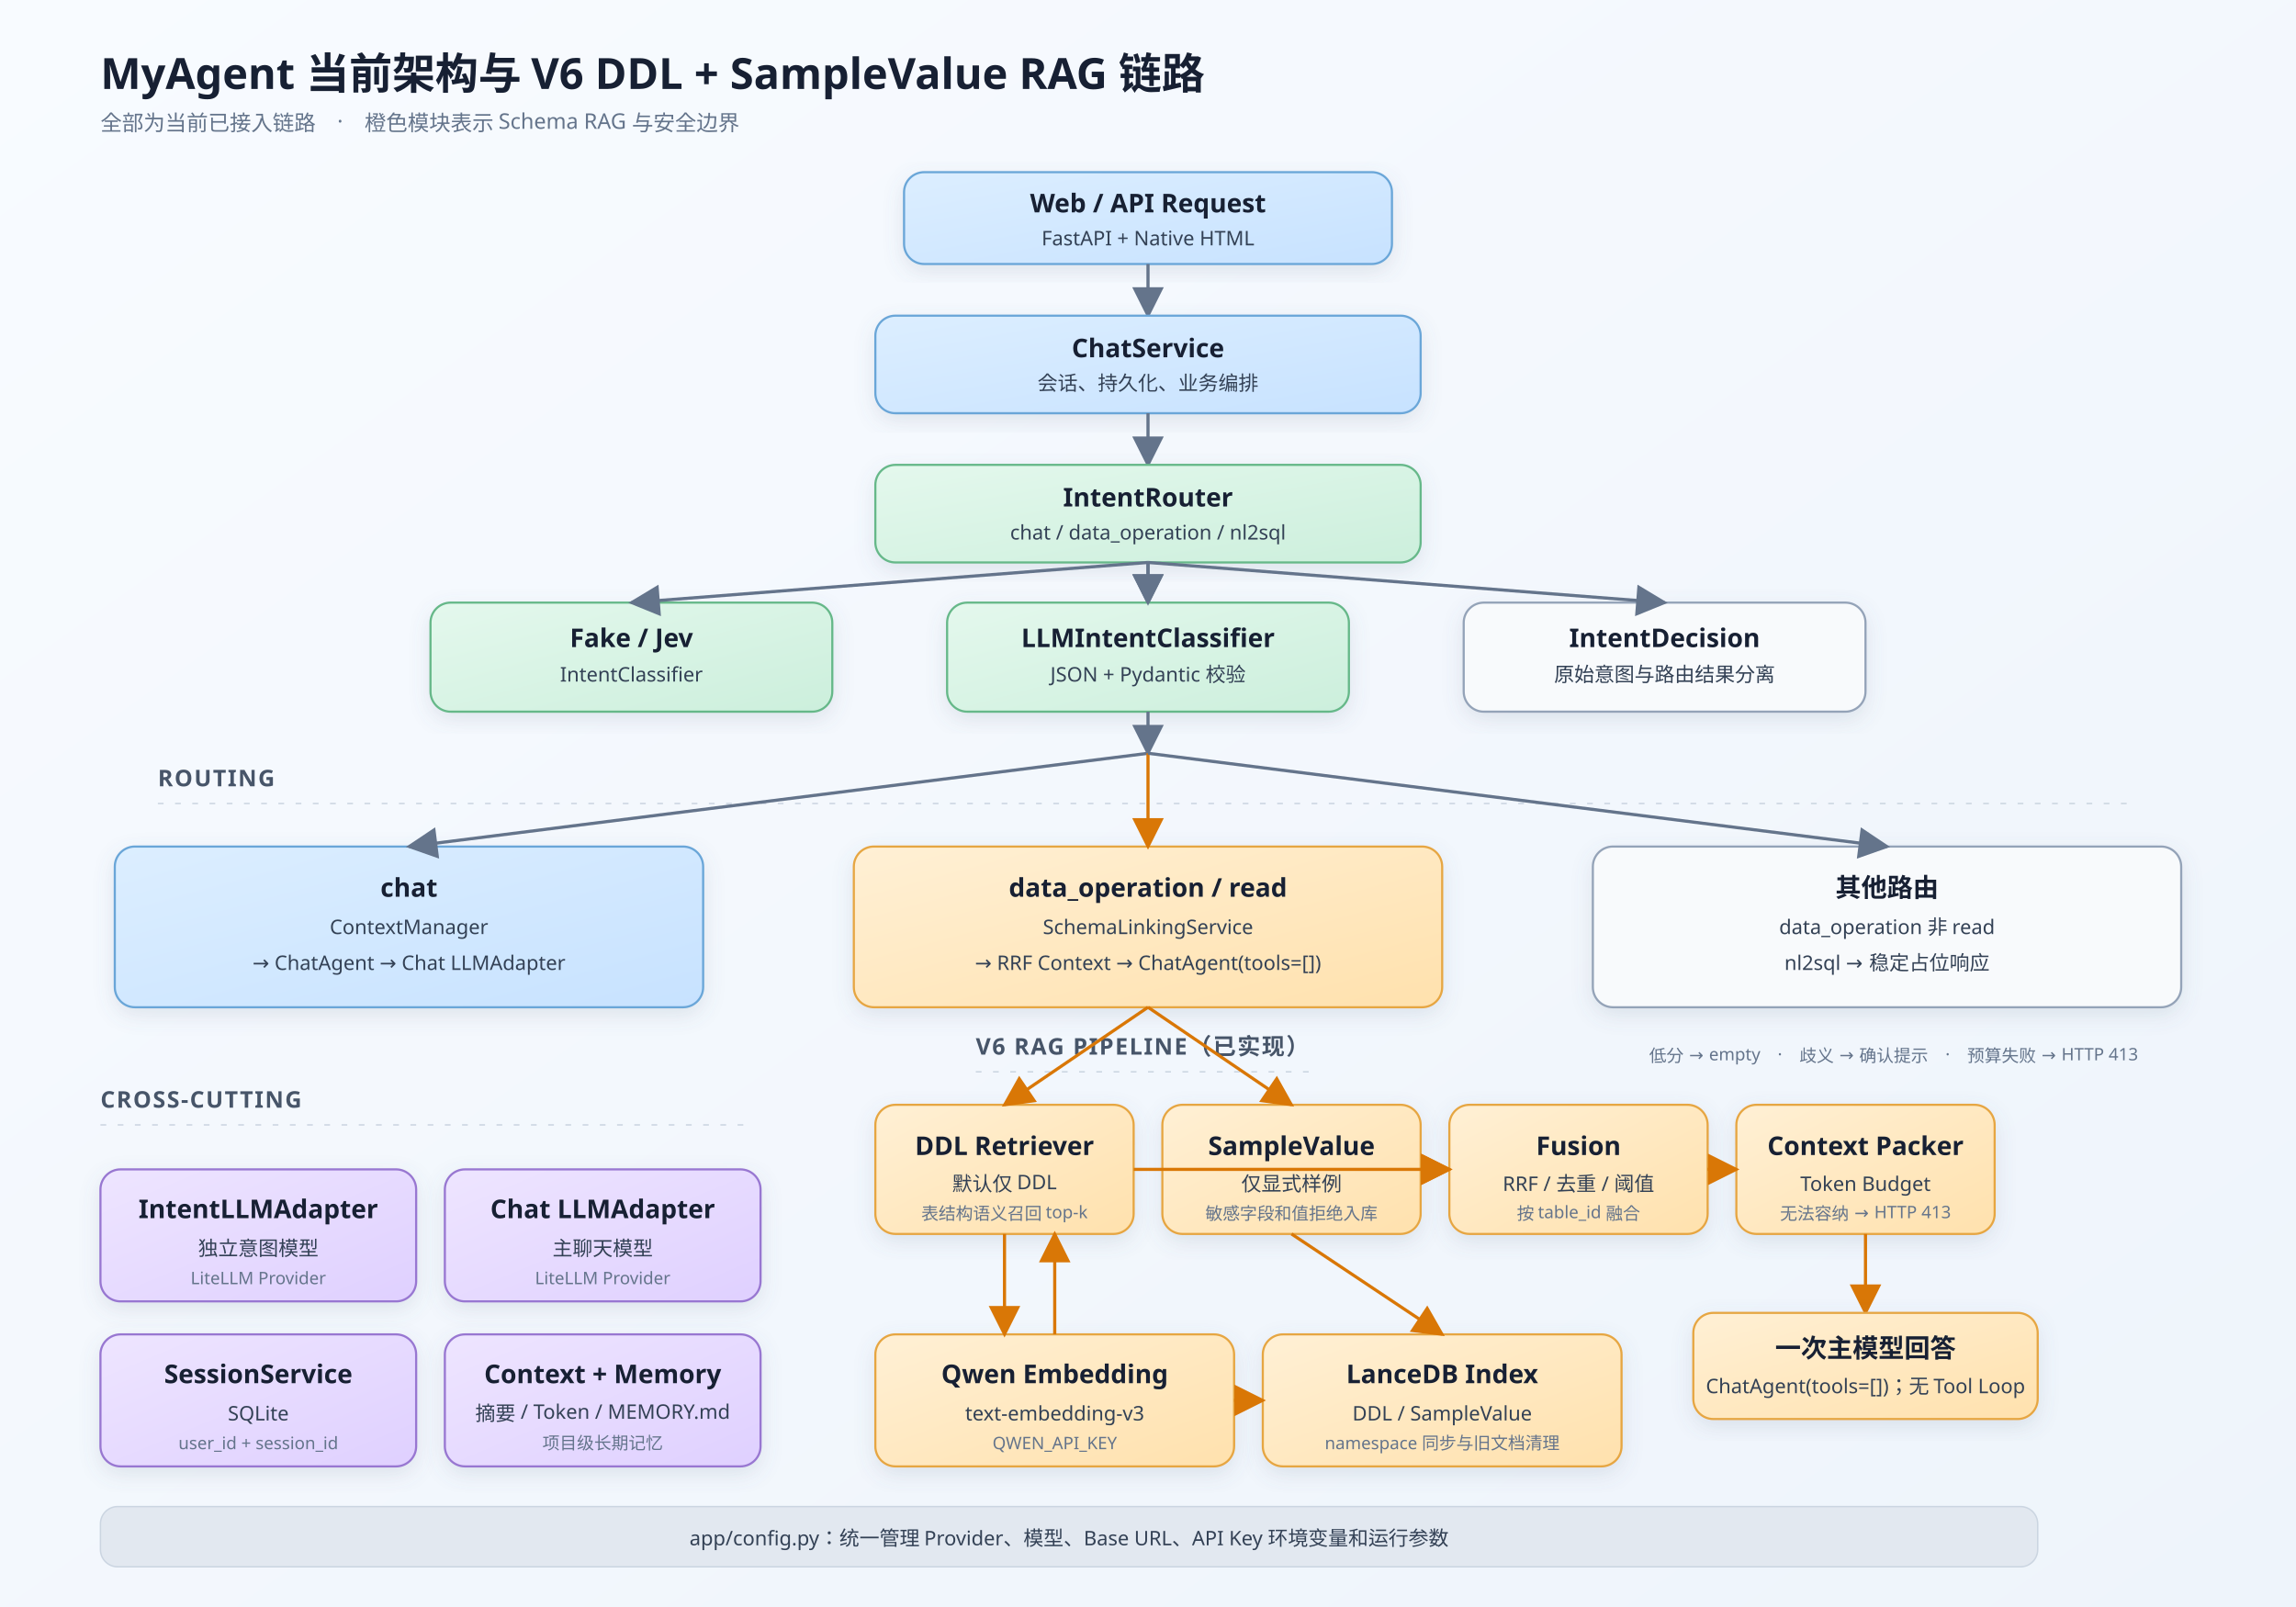
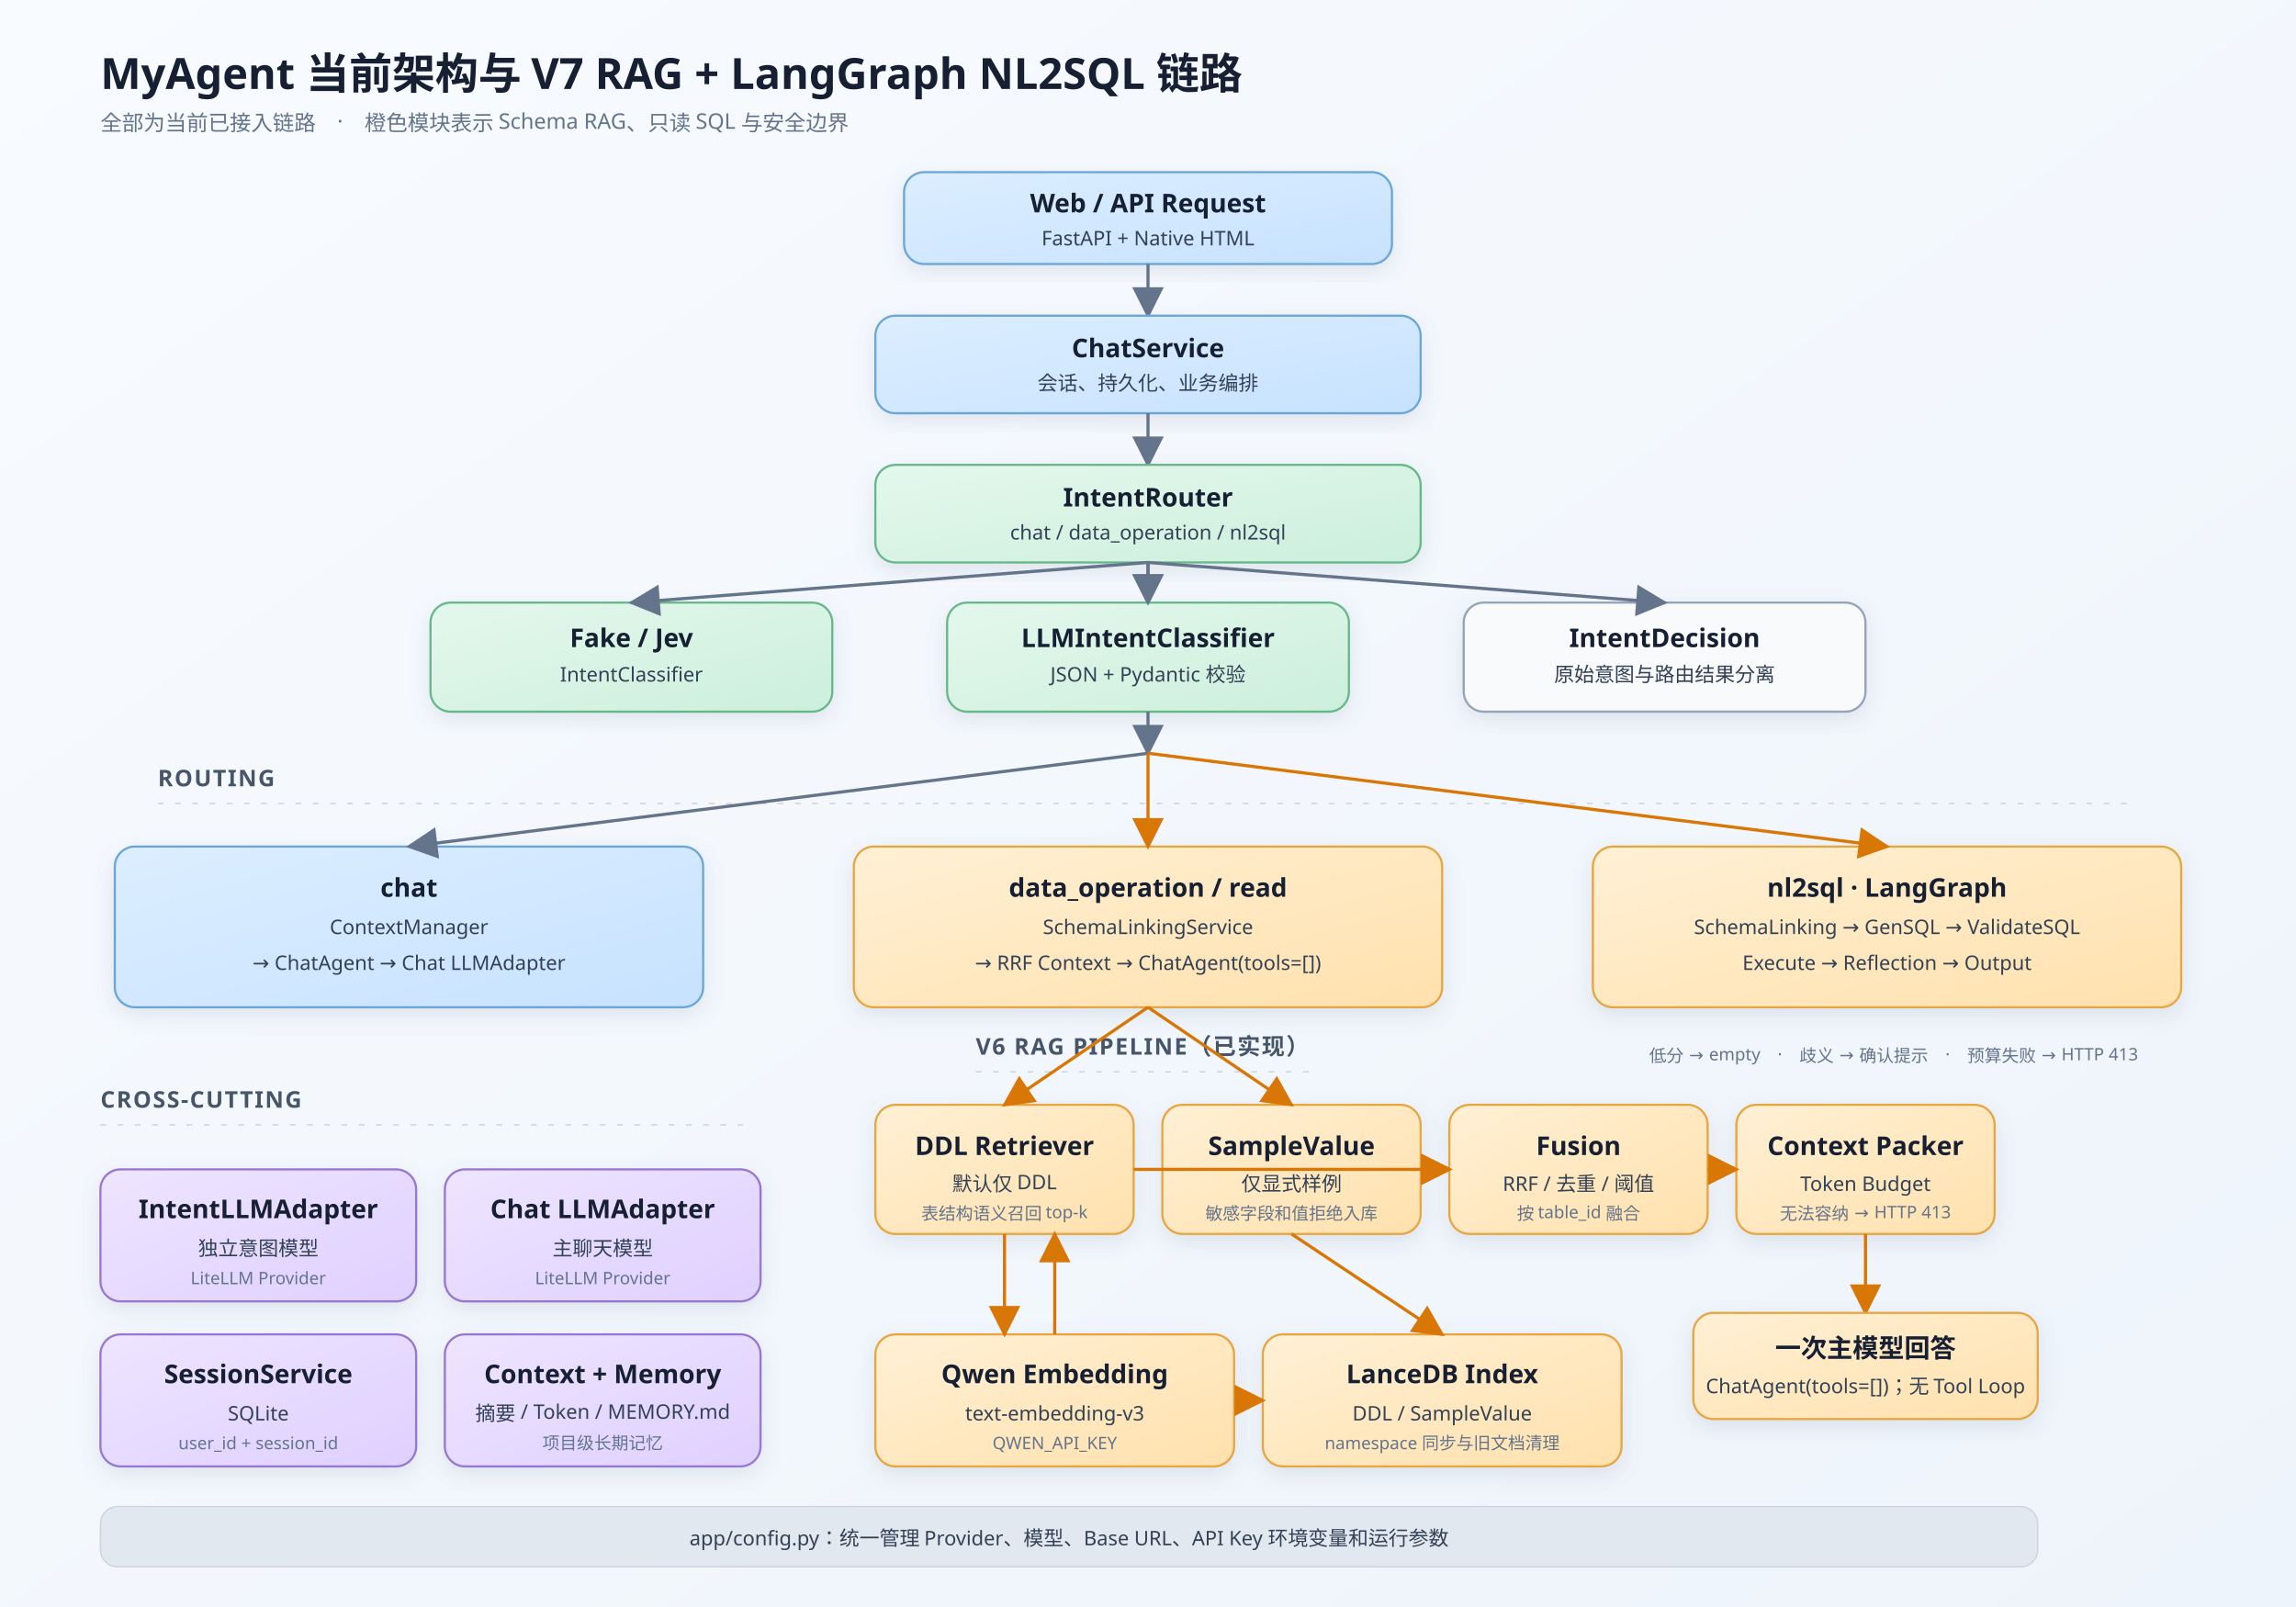
<svg xmlns="http://www.w3.org/2000/svg" width="1600" height="1120" viewBox="0 0 1600 1120" role="img" aria-labelledby="title desc">
  <defs>
    <linearGradient id="background" x1="0" y1="0" x2="1" y2="1">
      <stop offset="0%" stop-color="#f8fbff" />
      <stop offset="100%" stop-color="#eef4fb" />
    </linearGradient>
    <linearGradient id="blue" x1="0" y1="0" x2="1" y2="1">
      <stop offset="0%" stop-color="#dceeff" />
      <stop offset="100%" stop-color="#c7e2ff" />
    </linearGradient>
    <linearGradient id="green" x1="0" y1="0" x2="1" y2="1">
      <stop offset="0%" stop-color="#e4f8ed" />
      <stop offset="100%" stop-color="#ccefdc" />
    </linearGradient>
    <linearGradient id="orange" x1="0" y1="0" x2="1" y2="1">
      <stop offset="0%" stop-color="#fff0d5" />
      <stop offset="100%" stop-color="#ffe1ad" />
    </linearGradient>
    <linearGradient id="purple" x1="0" y1="0" x2="1" y2="1">
      <stop offset="0%" stop-color="#eee5ff" />
      <stop offset="100%" stop-color="#dfd0ff" />
    </linearGradient>
    <filter id="shadow" x="-20%" y="-20%" width="140%" height="140%">
      <feDropShadow dx="0" dy="5" stdDeviation="7" flood-color="#64748b" flood-opacity="0.16" />
    </filter>
    <marker id="arrow" markerWidth="10" markerHeight="10" refX="9" refY="5" orient="auto">
      <path d="M0,0 L10,5 L0,10 Z" fill="#64748b" />
    </marker>
    <marker id="arrowOrange" markerWidth="10" markerHeight="10" refX="9" refY="5" orient="auto">
      <path d="M0,0 L10,5 L0,10 Z" fill="#d97706" />
    </marker>
    <style>
      .title { font: 700 30px "Segoe UI", "Microsoft YaHei", sans-serif; fill: #172033; }
      .subtitle { font: 400 15px "Segoe UI", "Microsoft YaHei", sans-serif; fill: #64748b; }
      .label { font: 700 18px "Segoe UI", "Microsoft YaHei", sans-serif; fill: #172033; }
      .small { font: 400 14px "Segoe UI", "Microsoft YaHei", sans-serif; fill: #334155; }
      .tiny { font: 400 12px "Segoe UI", "Microsoft YaHei", sans-serif; fill: #64748b; }
      .section { font: 700 16px "Segoe UI", "Microsoft YaHei", sans-serif; fill: #475569; letter-spacing: 1px; }
      .box { stroke-width: 1.5; rx: 14; filter: url(#shadow); }
      .current { stroke: #6aa6d8; fill: url(#blue); }
      .intent { stroke: #66b889; fill: url(#green); }
      .planned { stroke: #e6a642; fill: url(#orange); stroke-dasharray: 9 7; }
      .rag { stroke: #e6a642; fill: url(#orange); }
      .storage { stroke: #9877d1; fill: url(#purple); }
      .muted { stroke: #94a3b8; fill: #f8fafc; }
      .line { stroke: #64748b; stroke-width: 2.2; fill: none; marker-end: url(#arrow); }
      .plannedLine { stroke: #d97706; stroke-width: 2.2; fill: none; stroke-dasharray: 9 7; marker-end: url(#arrowOrange); }
      .ragLine { stroke: #d97706; stroke-width: 2.2; fill: none; marker-end: url(#arrowOrange); }
      .divider { stroke: #cbd5e1; stroke-width: 1; stroke-dasharray: 4 8; }
    </style>
  </defs>
  <rect width="1600" height="1120" fill="url(#background)" />
-   <text x="70" y="62" class="title">MyAgent 当前架构与 V6 DDL + SampleValue RAG 链路</text>
-   <text x="70" y="91" class="subtitle">全部为当前已接入链路　·　橙色模块表示 Schema RAG 与安全边界</text>
+   <text x="70" y="62" class="title">MyAgent 当前架构与 V7 RAG + LangGraph NL2SQL 链路</text>
+   <text x="70" y="91" class="subtitle">全部为当前已接入链路　·　橙色模块表示 Schema RAG、只读 SQL 与安全边界</text>
  <rect x="630" y="120" width="340" height="64" class="box current" />
  <text x="800" y="148" text-anchor="middle" class="label">Web / API Request</text>
  <text x="800" y="171" text-anchor="middle" class="small">FastAPI + Native HTML</text>
  <path d="M800 184 L800 220" class="line" />
  <rect x="610" y="220" width="380" height="68" class="box current" />
  <text x="800" y="249" text-anchor="middle" class="label">ChatService</text>
  <text x="800" y="272" text-anchor="middle" class="small">会话、持久化、业务编排</text>
  <path d="M800 288 L800 324" class="line" />
  <rect x="610" y="324" width="380" height="68" class="box intent" />
  <text x="800" y="353" text-anchor="middle" class="label">IntentRouter</text>
  <text x="800" y="376" text-anchor="middle" class="small">chat / data_operation / nl2sql</text>
  <path d="M800 392 L800 420" class="line" />
  <rect x="300" y="420" width="280" height="76" class="box intent" />
  <text x="440" y="451" text-anchor="middle" class="label">Fake / Jev</text>
  <text x="440" y="475" text-anchor="middle" class="small">IntentClassifier</text>
  <rect x="660" y="420" width="280" height="76" class="box intent" />
  <text x="800" y="451" text-anchor="middle" class="label">LLMIntentClassifier</text>
  <text x="800" y="475" text-anchor="middle" class="small">JSON + Pydantic 校验</text>
  <rect x="1020" y="420" width="280" height="76" class="box muted" />
  <text x="1160" y="451" text-anchor="middle" class="label">IntentDecision</text>
  <text x="1160" y="475" text-anchor="middle" class="small">原始意图与路由结果分离</text>
  <path d="M800 392 L440 420" class="line" />
  <path d="M800 392 L800 420" class="line" />
  <path d="M800 392 L1160 420" class="line" />
  <path d="M800 496 L800 525" class="line" />
  <text x="110" y="548" class="section">ROUTING</text>
  <line x1="110" y1="560" x2="1490" y2="560" class="divider" />
  <rect x="80" y="590" width="410" height="112" class="box current" />
  <text x="285" y="625" text-anchor="middle" class="label">chat</text>
  <text x="285" y="651" text-anchor="middle" class="small">ContextManager</text>
  <text x="285" y="676" text-anchor="middle" class="small">→ ChatAgent → Chat LLMAdapter</text>
  <rect x="595" y="590" width="410" height="112" class="box rag" />
  <text x="800" y="625" text-anchor="middle" class="label">data_operation / read</text>
  <text x="800" y="651" text-anchor="middle" class="small">SchemaLinkingService</text>
  <text x="800" y="676" text-anchor="middle" class="small">→ RRF Context → ChatAgent(tools=[])</text>
-   <rect x="1110" y="590" width="410" height="112" class="box muted" />
-   <text x="1315" y="625" text-anchor="middle" class="label">其他路由</text>
-   <text x="1315" y="651" text-anchor="middle" class="small">data_operation 非 read</text>
-   <text x="1315" y="676" text-anchor="middle" class="small">nl2sql → 稳定占位响应</text>
+   <rect x="1110" y="590" width="410" height="112" class="box rag" />
+   <text x="1315" y="625" text-anchor="middle" class="label">nl2sql · LangGraph</text>
+   <text x="1315" y="651" text-anchor="middle" class="small">SchemaLinking → GenSQL → ValidateSQL</text>
+   <text x="1315" y="676" text-anchor="middle" class="small">Execute → Reflection → Output</text>
  <path d="M800 525 L285 590" class="line" />
  <path d="M800 525 L800 590" class="ragLine" />
-   <path d="M800 525 L1315 590" class="line" />
+   <path d="M800 525 L1315 590" class="ragLine" />
  <text x="680" y="735" class="section">V6 RAG PIPELINE（已实现）</text>
  <line x1="680" y1="747" x2="920" y2="747" class="divider" />
  <rect x="610" y="770" width="180" height="90" class="box rag" />
  <text x="700" y="805" text-anchor="middle" class="label">DDL Retriever</text>
  <text x="700" y="830" text-anchor="middle" class="small">默认仅 DDL</text>
  <text x="700" y="850" text-anchor="middle" class="tiny">表结构语义召回 top-k</text>
  <rect x="810" y="770" width="180" height="90" class="box rag" />
  <text x="900" y="805" text-anchor="middle" class="label">SampleValue</text>
  <text x="900" y="830" text-anchor="middle" class="small">仅显式样例</text>
  <text x="900" y="850" text-anchor="middle" class="tiny">敏感字段和值拒绝入库</text>
  <rect x="1010" y="770" width="180" height="90" class="box rag" />
  <text x="1100" y="805" text-anchor="middle" class="label">Fusion</text>
  <text x="1100" y="830" text-anchor="middle" class="small">RRF / 去重 / 阈值</text>
  <text x="1100" y="850" text-anchor="middle" class="tiny">按 table_id 融合</text>
  <rect x="1210" y="770" width="180" height="90" class="box rag" />
  <text x="1300" y="805" text-anchor="middle" class="label">Context Packer</text>
  <text x="1300" y="830" text-anchor="middle" class="small">Token Budget</text>
  <text x="1300" y="850" text-anchor="middle" class="tiny">无法容纳 → HTTP 413</text>
  <path d="M800 702 L700 770" class="ragLine" />
  <path d="M800 702 L900 770" class="ragLine" />
  <path d="M790 815 L1010 815" class="ragLine" />
  <path d="M990 815 L1010 815" class="ragLine" />
  <path d="M1190 815 L1210 815" class="ragLine" />
  <path d="M1300 860 L1300 915" class="ragLine" />
  <rect x="1180" y="915" width="240" height="74" class="box rag" />
  <text x="1300" y="946" text-anchor="middle" class="label">一次主模型回答</text>
  <text x="1300" y="971" text-anchor="middle" class="small">ChatAgent(tools=[])；无 Tool Loop</text>
  <text x="1490" y="740" text-anchor="end" class="tiny">低分 → empty　·　歧义 → 确认提示　·　预算失败 → HTTP 413</text>
  <text x="70" y="772" class="section">CROSS-CUTTING</text>
  <line x1="70" y1="784" x2="520" y2="784" class="divider" />
  <rect x="70" y="815" width="220" height="92" class="box storage" />
  <text x="180" y="849" text-anchor="middle" class="label">IntentLLMAdapter</text>
  <text x="180" y="875" text-anchor="middle" class="small">独立意图模型</text>
  <text x="180" y="895" text-anchor="middle" class="tiny">LiteLLM Provider</text>
  <rect x="310" y="815" width="220" height="92" class="box storage" />
  <text x="420" y="849" text-anchor="middle" class="label">Chat LLMAdapter</text>
  <text x="420" y="875" text-anchor="middle" class="small">主聊天模型</text>
  <text x="420" y="895" text-anchor="middle" class="tiny">LiteLLM Provider</text>
  <rect x="70" y="930" width="220" height="92" class="box storage" />
  <text x="180" y="964" text-anchor="middle" class="label">SessionService</text>
  <text x="180" y="990" text-anchor="middle" class="small">SQLite</text>
  <text x="180" y="1010" text-anchor="middle" class="tiny">user_id + session_id</text>
  <rect x="310" y="930" width="220" height="92" class="box storage" />
  <text x="420" y="964" text-anchor="middle" class="label">Context + Memory</text>
  <text x="420" y="990" text-anchor="middle" class="small">摘要 / Token / MEMORY.md</text>
  <text x="420" y="1010" text-anchor="middle" class="tiny">项目级长期记忆</text>
  <rect x="610" y="930" width="250" height="92" class="box rag" />
  <text x="735" y="964" text-anchor="middle" class="label">Qwen Embedding</text>
  <text x="735" y="990" text-anchor="middle" class="small">text-embedding-v3</text>
  <text x="735" y="1010" text-anchor="middle" class="tiny">QWEN_API_KEY</text>
  <rect x="880" y="930" width="250" height="92" class="box rag" />
  <text x="1005" y="964" text-anchor="middle" class="label">LanceDB Index</text>
  <text x="1005" y="990" text-anchor="middle" class="small">DDL / SampleValue</text>
  <text x="1005" y="1010" text-anchor="middle" class="tiny">namespace 同步与旧文档清理</text>
  <rect x="70" y="1050" width="1350" height="42" rx="12" fill="#e2e8f0" stroke="#cbd5e1" />
  <text x="745" y="1077" text-anchor="middle" class="small">app/config.py：统一管理 Provider、模型、Base URL、API Key 环境变量和运行参数</text>
  <path d="M735 930 L735 860" class="ragLine" />
  <path d="M860 976 L880 976" class="ragLine" />
  <path d="M700 860 L700 930" class="ragLine" />
  <path d="M900 860 L1005 930" class="ragLine" />
</svg>
